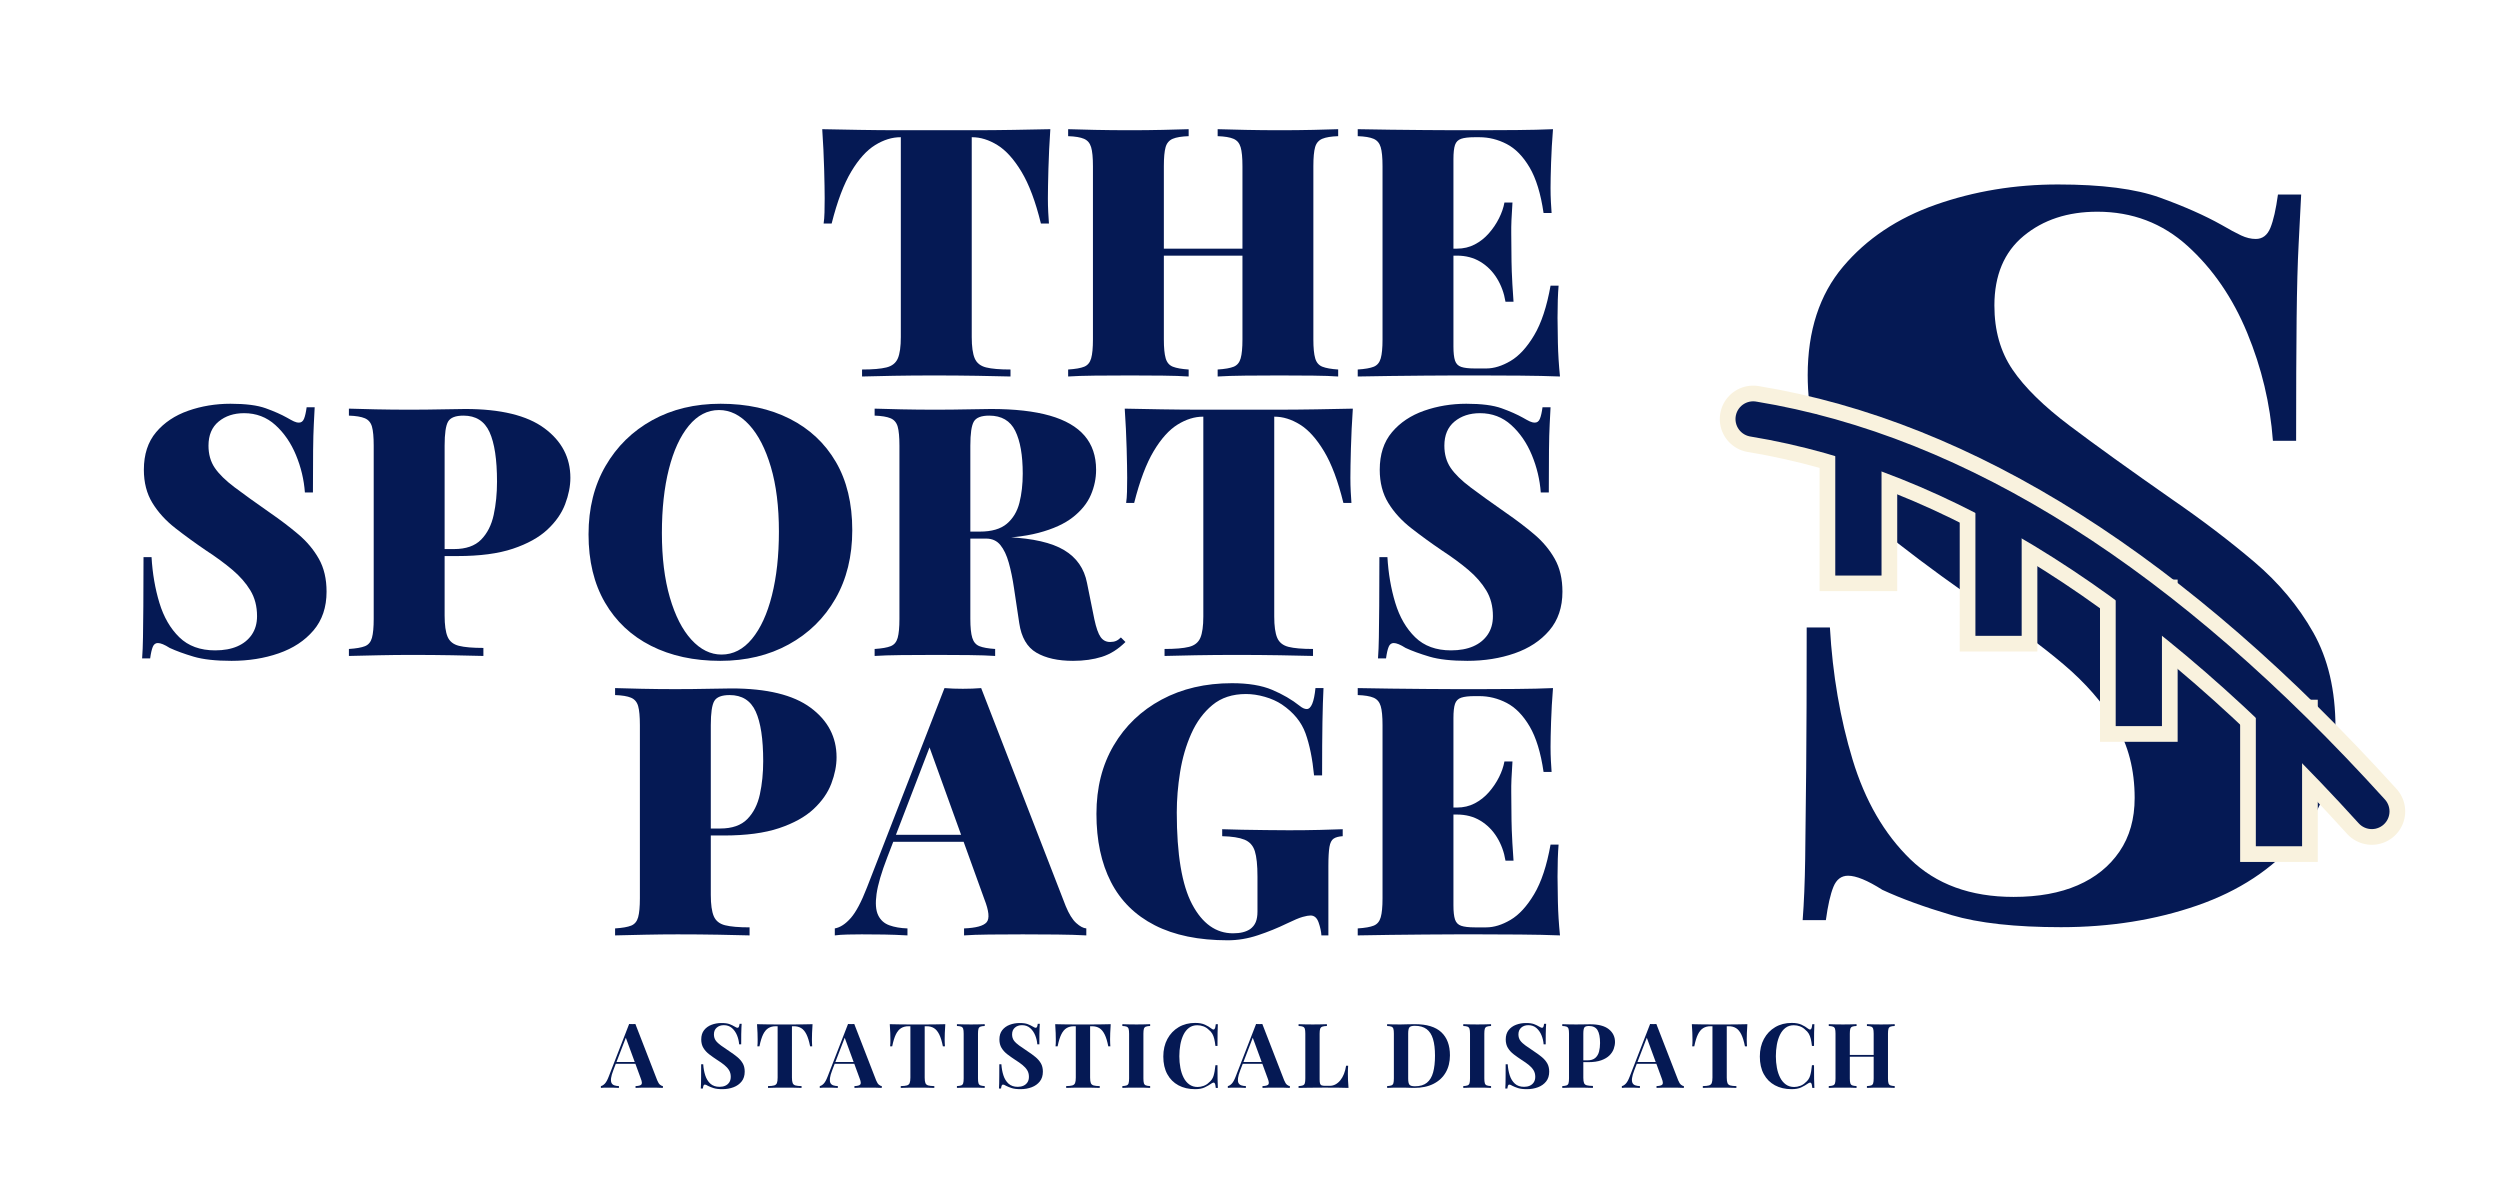
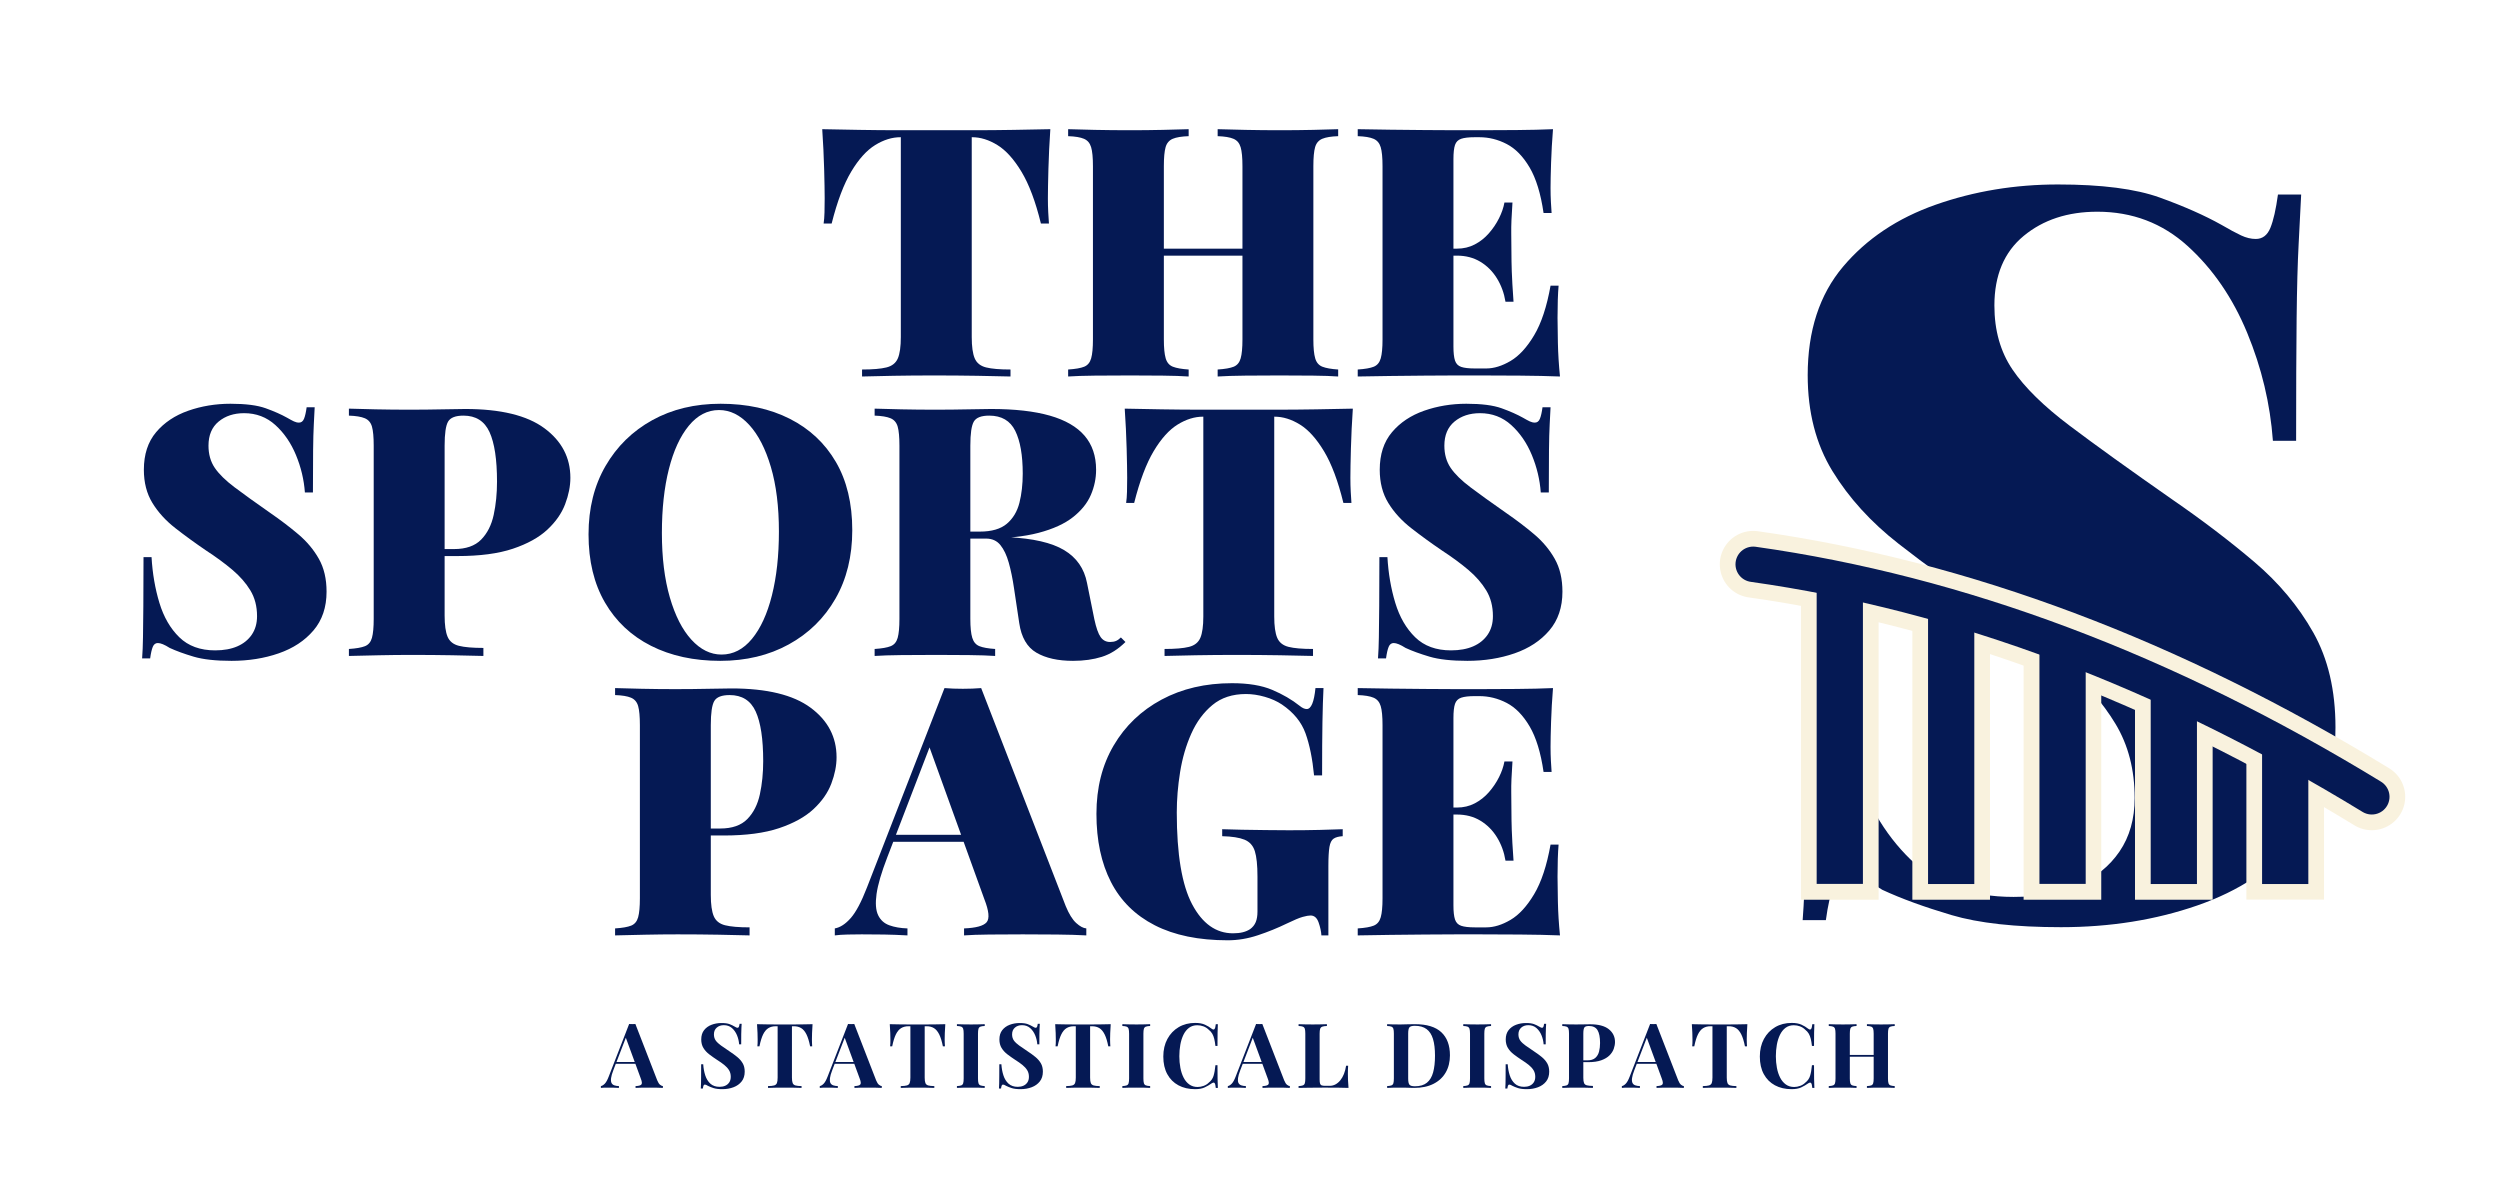
<svg xmlns="http://www.w3.org/2000/svg" width="180mm" height="85.82mm" viewBox="0 0 180 85.82">
  <path d="M676 708Q672 649 670.5 594.0Q669 539 669 510Q669 489 670.0 470.0Q671 451 672 438H649Q626 532 593.5 586.0Q561 640 524.5 662.5Q488 685 452 685H451V113Q451 72 459.5 52.0Q468 32 492.0 26.0Q516 20 562 20V0Q527 1 467.5 2.0Q408 3 343 3Q281 3 226.0 2.0Q171 1 137 0V20Q183 20 207.0 26.0Q231 32 239.5 52.0Q248 72 248 113V685H247Q211 685 174.5 662.5Q138 640 106.0 586.5Q74 533 50 438H27Q29 451 29.5 470.0Q30 489 30 510Q30 539 28.5 594.0Q27 649 23 708Q71 707 129.0 706.0Q187 705 245.0 705.0Q303 705 350 705Q397 705 455.0 705.0Q513 705 571.0 706.0Q629 707 676 708Z" fill="#051954" transform="translate(58.622,27.108) scale(0.025151,-0.025151)" />
  <path d="M456 0V20Q487 22 501.894 28.0Q516.787 34 521.894 52.0Q527 70 527 106V602Q527 639 521.766 656.5Q516.532 674 501.266 680.5Q486 687 456 688V708Q487 707 535.5 706.0Q584 705 633 705Q684.393 705 729.196 706.0Q774 707 801 708V688Q770.942 687 755.471 680.5Q740 674 735.0 656.5Q730 639 730 602V106Q730 70 735.259 52.0Q740.519 34 755.858 28.0Q771.198 22 801 20V0Q774 2 729.196 2.5Q684.393 3 633 3Q584 3 535.5 2.5Q487 2 456 0ZM28 0V20Q59 22 73.894 28.0Q88.787 34 93.894 52.0Q99 70 99 106V602Q99 639 93.766 656.5Q88.532 674 73.266 680.5Q58 687 28 688V708Q57.203 707 104.484 706.0Q151.766 705 206 705Q253 705 298.5 706.0Q344 707 373 708V688Q342.942 687 327.471 680.5Q312 674 307.0 656.5Q302 639 302 602V106Q302 70 307.259 52.0Q312.519 34 327.858 28.0Q343.198 22 373 20V0Q344 2 298.5 2.5Q253 3 206 3Q151.766 3 104.484 2.5Q57.203 2 28 0ZM217 346V366H612V346Z" fill="#051954" transform="translate(76.202,27.108) scale(0.025151,-0.025151)" />
  <path d="M587 708Q583 658 581.5 611.5Q580 565 580 540Q580 519.097 581.0 499.935Q582 480.774 583 468H560Q548 551 520.0 598.5Q492 646 454.5 665.5Q417 685 376 685H363Q337.377 685 324.188 680.5Q311 676 306.5 662.875Q302 649.75 302 622V86Q302 59 306.5 45.5Q311 32 324.188 27.5Q337.377 23 363 23H396Q429 23 465.5 44.5Q502 66 533.0 118.0Q564 170 580 260H603Q600 224 600 168Q600 143.089 601.0 96.544Q602 50 607 0Q556 2 492.0 2.5Q428 3 378 3Q351.391 3 309.664 3.0Q267.937 3 219.557 2.5Q171.178 2 121.589 1.5Q72 1 28 0V20Q59 22 73.894 28.0Q88.787 34 93.894 52.0Q99 70 99 106V602Q99 639 93.766 656.5Q88.532 674 73.266 680.5Q58 687 28 688V708Q72.462 707 121.731 706.5Q171 706 219.421 705.5Q267.842 705 309.605 705.0Q351.368 705 378 705Q424 705 482.5 705.5Q541 706 587 708ZM442 366Q442 366 442.0 356.0Q442 346 442 346H272Q272 346 272.0 356.0Q272 366 272 366ZM471 498Q467 441 467.5 411.0Q468 381 468 356Q468 331 469.0 301.0Q470 271 474 214H451Q445 251 426.5 281.0Q408 311 379.0 328.5Q350 346 312 346V366Q340 366 363.0 378.0Q386 390 403.5 410.0Q421 430 432.5 453.0Q444 476 448 498Z" fill="#051954" transform="translate(97.052,27.108) scale(0.025151,-0.025151)" />
  <path d="M302 722Q367 722 403.0 709.0Q439 696 464 682Q476 675 483.5 671.5Q491 668 498 668Q508 668 512.5 679.0Q517 690 520 712H543Q542 691 540.5 663.0Q539 635 538.5 589.0Q538 543 538 468H515Q511 523 489.5 575.0Q468 627 430.5 661.0Q393 695 341 695Q297 695 268.0 671.0Q239 647 239 602Q239 565 257.0 538.5Q275 512 313.5 483.0Q352 454 415 410Q460 379 496.5 348.0Q533 317 555.0 278.0Q577 239 577 184Q577 117 539.5 73.0Q502 29 440.0 7.5Q378 -14 305 -14Q237 -14 196.5 -2.0Q156 10 128 23Q106 37 94 37Q84 37 79.5 26.0Q75 15 72 -7H49Q51 19 51.5 53.5Q52 88 52.5 143.0Q53 198 53 283H76Q80 213 98.5 152.0Q117 91 155.5 53.5Q194 16 258 16Q295 16 321.5 27.5Q348 39 363.0 61.0Q378 83 378 114Q378 156 359.0 187.5Q340 219 307.5 246.5Q275 274 232 302Q185 334 144.0 366.0Q103 398 78.5 438.0Q54 478 54 533Q54 599 89.0 640.5Q124 682 181.0 702.0Q238 722 302 722Z" fill="#051954" transform="translate(9.000,47.229) scale(0.025151,-0.025151)" />
  <path d="M28 708Q57 707 104.5 706.0Q152 705 200 705Q250 705 296.0 706.0Q342 707 361 707Q513 707 587.5 652.0Q662 597 662 510Q662 474 647.0 434.5Q632 395 596.0 361.5Q560 328 497.5 307.0Q435 286 339 286H233V306H329Q380 306 406.5 333.0Q433 360 442.5 404.0Q452 448 452 499Q452 594 430.5 641.0Q409 688 356 688Q322 688 312.0 671.0Q302 654 302 602V116Q302 75 310.5 55.0Q319 35 343.0 29.0Q367 23 413 23V0Q379 1 324.0 2.0Q269 3 207 3Q161 3 115.0 2.0Q69 1 28 0V20Q59 22 74.0 28.0Q89 34 94.0 52.0Q99 70 99 106V602Q99 639 94.0 656.5Q89 674 73.5 680.5Q58 687 28 688Z" fill="#051954" transform="translate(24.417,47.229) scale(0.025151,-0.025151)" />
  <path d="M414.054 722Q526.995 722 611.997 679.0Q697 636 744.0 555.5Q791 475 791 360Q791 248 742.852 164.0Q694.703 80 609.106 33.0Q523.509 -14 412.946 -14Q300.005 -14 215.003 29.0Q130 72 83.0 153.0Q36 234 36 348Q36 460 84.743 544.0Q133.486 628 218.488 675.0Q303.491 722 414.054 722ZM409.646 704Q360 704 323.0 659.0Q286 614 266.0 535.0Q246 456 246 352Q246 246 268.781 167.5Q291.563 89 330.562 46.5Q369.56 4 416.668 4Q466.864 4 503.932 49.0Q541 94 561.0 173.5Q581 253 581 356Q581 463 557.994 541.0Q534.987 619 495.994 661.5Q457 704 409.646 704Z" fill="#051954" transform="translate(41.469,47.229) scale(0.025151,-0.025151)" />
  <path d="M28 708Q57 707 104.5 706.0Q152 705 200 705Q250 705 296.0 706.0Q342 707 361 707Q463 707 529.5 688.0Q596 669 629.0 630.5Q662 592 662 533Q662 496 647.0 461.0Q632 426 596.0 397.5Q560 369 497.5 352.5Q435 336 339 336H243V356H329Q380 356 406.5 378.5Q433 401 442.5 438.5Q452 476 452 522Q452 601 430.5 644.5Q409 688 356 688Q322 688 312.0 671.0Q302 654 302 602V106Q302 70 307.5 52.0Q313 34 328.0 28.0Q343 22 373 20V0Q344 2 298.5 2.5Q253 3 206 3Q152 3 104.5 2.5Q57 2 28 0V20Q59 22 74.0 28.0Q89 34 94.0 52.0Q99 70 99 106V602Q99 639 94.0 656.5Q89 674 73.5 680.5Q58 687 28 688ZM237 353Q273 352 305.0 349.0Q337 346 364.0 343.5Q391 341 410 340Q517 335 570.5 303.0Q624 271 636 209L657 105Q665 68 675.0 54.0Q685 40 702 40Q712 40 719.0 43.0Q726 46 733 53L746 40Q715 9 678.5 -2.5Q642 -14 596 -14Q531 -14 491.0 9.5Q451 33 442 94L427 194Q421 235 412.0 267.0Q403 299 388.0 317.5Q373 336 347 336H239Z" fill="#051954" transform="translate(62.269,47.229) scale(0.025151,-0.025151)" />
  <path d="M676 708Q672 649 670.5 594.0Q669 539 669 510Q669 489 670.0 470.0Q671 451 672 438H649Q626 532 593.5 586.0Q561 640 524.5 662.5Q488 685 452 685H451V113Q451 72 459.5 52.0Q468 32 492.0 26.0Q516 20 562 20V0Q527 1 467.5 2.0Q408 3 343 3Q281 3 226.0 2.0Q171 1 137 0V20Q183 20 207.0 26.0Q231 32 239.5 52.0Q248 72 248 113V685H247Q211 685 174.5 662.5Q138 640 106.0 586.5Q74 533 50 438H27Q29 451 29.5 470.0Q30 489 30 510Q30 539 28.5 594.0Q27 649 23 708Q71 707 129.0 706.0Q187 705 245.0 705.0Q303 705 350 705Q397 705 455.0 705.0Q513 705 571.0 706.0Q629 707 676 708Z" fill="#051954" transform="translate(80.402,47.229) scale(0.025151,-0.025151)" />
  <path d="M302 722Q367 722 403.0 709.0Q439 696 464 682Q476 675 483.5 671.5Q491 668 498 668Q508 668 512.5 679.0Q517 690 520 712H543Q542 691 540.5 663.0Q539 635 538.5 589.0Q538 543 538 468H515Q511 523 489.5 575.0Q468 627 430.5 661.0Q393 695 341 695Q297 695 268.0 671.0Q239 647 239 602Q239 565 257.0 538.5Q275 512 313.5 483.0Q352 454 415 410Q460 379 496.5 348.0Q533 317 555.0 278.0Q577 239 577 184Q577 117 539.5 73.0Q502 29 440.0 7.5Q378 -14 305 -14Q237 -14 196.5 -2.0Q156 10 128 23Q106 37 94 37Q84 37 79.5 26.0Q75 15 72 -7H49Q51 19 51.5 53.5Q52 88 52.5 143.0Q53 198 53 283H76Q80 213 98.5 152.0Q117 91 155.5 53.5Q194 16 258 16Q295 16 321.5 27.5Q348 39 363.0 61.0Q378 83 378 114Q378 156 359.0 187.5Q340 219 307.5 246.5Q275 274 232 302Q185 334 144.0 366.0Q103 398 78.5 438.0Q54 478 54 533Q54 599 89.0 640.5Q124 682 181.0 702.0Q238 722 302 722Z" fill="#051954" transform="translate(97.983,47.229) scale(0.025151,-0.025151)" />
  <path d="M28 708Q57 707 104.5 706.0Q152 705 200 705Q250 705 296.0 706.0Q342 707 361 707Q513 707 587.5 652.0Q662 597 662 510Q662 474 647.0 434.5Q632 395 596.0 361.5Q560 328 497.5 307.0Q435 286 339 286H233V306H329Q380 306 406.5 333.0Q433 360 442.5 404.0Q452 448 452 499Q452 594 430.5 641.0Q409 688 356 688Q322 688 312.0 671.0Q302 654 302 602V116Q302 75 310.5 55.0Q319 35 343.0 29.0Q367 23 413 23V0Q379 1 324.0 2.0Q269 3 207 3Q161 3 115.0 2.0Q69 1 28 0V20Q59 22 74.0 28.0Q89 34 94.0 52.0Q99 70 99 106V602Q99 639 94.0 656.5Q89 674 73.5 680.5Q58 687 28 688Z" fill="#051954" transform="translate(43.582,67.349) scale(0.025151,-0.025151)" />
  <path d="M398 708 640 84Q654 50 670.0 35.5Q686 21 699 20V0Q663 2 615.0 2.5Q567 3 517 3Q466 3 421.0 2.5Q376 2 349 0V20Q400 22 413.5 37.5Q427 53 407 104L247 547L267 582L129 223Q104 158 98.5 118.5Q93 79 103.0 58.0Q113 37 135.0 29.0Q157 21 187 20V0Q150 2 120.5 2.5Q91 3 56 3Q37 3 15.5 2.5Q-6 2 -21 0V20Q2 24 24.5 49.5Q47 75 71 137L293 708Q317 706 345.5 706.0Q374 706 398 708ZM433 288V268H135L145 288Z" fill="#051954" transform="translate(60.634,67.349) scale(0.025151,-0.025151)" />
  <path d="M424 722Q494 722 539.0 703.0Q584 684 618 657Q629 648 638 648Q657 648 663 708H686Q684 668 683.0 610.5Q682 553 682 458H659Q652 530 634.5 578.5Q617 627 567 661Q546 675 518.0 683.0Q490 691 464 691Q406 691 368.0 659.5Q330 628 307.5 577.5Q285 527 275.5 467.5Q266 408 266 352Q266 172 310.0 89.0Q354 6 427 6Q443 6 455.0 9.0Q467 12 476 18Q487 26 492.0 38.0Q497 50 497 68V168Q497 217 489.5 241.0Q482 265 460.0 274.0Q438 283 396 284V304Q419 303 452.0 302.5Q485 302 521.0 301.5Q557 301 587 301Q635 301 675.5 302.0Q716 303 741 304V284Q724 283 715.0 277.0Q706 271 703.0 253.0Q700 235 700 198V0H680Q679 17 672.0 37.0Q665 57 649 57Q641 57 626.5 53.0Q612 49 581 34Q542 15 498.5 0.5Q455 -14 412 -14Q287 -14 203.0 29.0Q119 72 77.5 153.0Q36 234 36 348Q36 460 85.5 544.0Q135 628 222.5 675.0Q310 722 424 722Z" fill="#051954" transform="translate(78.038,67.349) scale(0.025151,-0.025151)" />
  <path d="M587 708Q583 658 581.5 611.5Q580 565 580 540Q580 519.097 581.0 499.935Q582 480.774 583 468H560Q548 551 520.0 598.5Q492 646 454.5 665.5Q417 685 376 685H363Q337.377 685 324.188 680.5Q311 676 306.5 662.875Q302 649.75 302 622V86Q302 59 306.5 45.5Q311 32 324.188 27.5Q337.377 23 363 23H396Q429 23 465.5 44.5Q502 66 533.0 118.0Q564 170 580 260H603Q600 224 600 168Q600 143.089 601.0 96.544Q602 50 607 0Q556 2 492.0 2.5Q428 3 378 3Q351.391 3 309.664 3.0Q267.937 3 219.557 2.5Q171.178 2 121.589 1.5Q72 1 28 0V20Q59 22 73.894 28.0Q88.787 34 93.894 52.0Q99 70 99 106V602Q99 639 93.766 656.5Q88.532 674 73.266 680.5Q58 687 28 688V708Q72.462 707 121.731 706.5Q171 706 219.421 705.5Q267.842 705 309.605 705.0Q351.368 705 378 705Q424 705 482.5 705.5Q541 706 587 708ZM442 366Q442 366 442.0 356.0Q442 346 442 346H272Q272 346 272.0 356.0Q272 366 272 366ZM471 498Q467 441 467.5 411.0Q468 381 468 356Q468 331 469.0 301.0Q470 271 474 214H451Q445 251 426.5 281.0Q408 311 379.0 328.5Q350 346 312 346V366Q340 366 363.0 378.0Q386 390 403.5 410.0Q421 430 432.5 453.0Q444 476 448 498Z" fill="#051954" transform="translate(97.052,67.349) scale(0.025151,-0.025151)" />
  <path d="M302 722Q367 722 403.0 709.0Q439 696 464 682Q476 675 483.5 671.5Q491 668 498 668Q508 668 512.5 679.0Q517 690 520 712H543Q542 691 540.5 663.0Q539 635 538.5 589.0Q538 543 538 468H515Q511 523 489.5 575.0Q468 627 430.5 661.0Q393 695 341 695Q297 695 268.0 671.0Q239 647 239 602Q239 565 257.0 538.5Q275 512 313.5 483.0Q352 454 415 410Q460 379 496.5 348.0Q533 317 555.0 278.0Q577 239 577 184Q577 117 539.5 73.0Q502 29 440.0 7.5Q378 -14 305 -14Q237 -14 196.5 -2.0Q156 10 128 23Q106 37 94 37Q84 37 79.5 26.0Q75 15 72 -7H49Q51 19 51.5 53.5Q52 88 52.5 143.0Q53 198 53 283H76Q80 213 98.5 152.0Q117 91 155.5 53.5Q194 16 258 16Q295 16 321.5 27.5Q348 39 363.0 61.0Q378 83 378 114Q378 156 359.0 187.5Q340 219 307.5 246.5Q275 274 232 302Q185 334 144.0 366.0Q103 398 78.5 438.0Q54 478 54 533Q54 599 89.0 640.5Q124 682 181.0 702.0Q238 722 302 722Z" fill="#051954" transform="translate(126.231,65.740) scale(0.072657,-0.072657)" />
-   <rect x="131.01" y="30.88" width="5.59" height="11.68" fill="#f9f2de" />
-   <rect x="141.10" y="35.23" width="5.59" height="11.68" fill="#f9f2de" />
-   <rect x="151.20" y="41.73" width="5.59" height="11.68" fill="#f9f2de" />
-   <rect x="161.29" y="50.38" width="5.59" height="11.68" fill="#f9f2de" />
-   <path d="M126.23,30.17 Q148.50,33.83 170.77,58.42" stroke="#f9f2de" stroke-width="4.81" stroke-linecap="round" fill="none" />
-   <rect x="132.14" y="32.02" width="3.33" height="9.42" fill="#051954" />
-   <rect x="142.23" y="36.36" width="3.33" height="9.42" fill="#051954" />
-   <rect x="152.33" y="42.86" width="3.33" height="9.42" fill="#051954" />
-   <rect x="162.42" y="51.51" width="3.33" height="9.42" fill="#051954" />
-   <path d="M126.23,30.17 Q148.50,33.83 170.77,58.42" stroke="#051954" stroke-width="2.55" stroke-linecap="round" fill="none" />
+   <rect x="129.67" y="40.58" width="5.59" height="24.20" fill="#f9f2de" />
+   <rect x="137.69" y="42.58" width="5.59" height="22.20" fill="#f9f2de" />
+   <rect x="145.70" y="45.25" width="5.59" height="19.53" fill="#f9f2de" />
+   <rect x="153.72" y="48.60" width="5.59" height="16.18" fill="#f9f2de" />
+   <rect x="161.74" y="52.63" width="5.59" height="12.14" fill="#f9f2de" />
+   <path d="M126.23,40.63 Q148.50,43.77 170.77,57.37" stroke="#f9f2de" stroke-width="4.81" stroke-linecap="round" fill="none" />
+   <rect x="130.80" y="41.71" width="3.33" height="21.93" fill="#051954" />
+   <rect x="138.82" y="43.71" width="3.33" height="19.94" fill="#051954" />
+   <rect x="146.84" y="46.38" width="3.33" height="17.26" fill="#051954" />
+   <rect x="154.85" y="49.74" width="3.33" height="13.91" fill="#051954" />
+   <rect x="162.87" y="53.77" width="3.33" height="9.88" fill="#051954" />
+   <path d="M126.23,40.63 Q148.50,43.77 170.77,57.37" stroke="#051954" stroke-width="2.55" stroke-linecap="round" fill="none" />
  <path d="M367.998 710 610.798 84Q625.198 48.4 642.398 34.7Q659.598 21 673.798 20V0Q644.199 2 603.799 2.5Q563.4 3 521.8 3Q475.601 3 435.001 2.5Q394.401 2 369.801 0V20Q420.801 22 434.501 37.5Q448.201 53 428.201 104L257.801 568.601L276.201 594.801L123.8 198.599Q102.4 143.599 97.9 108.899Q93.4 74.2 102.8 55.2Q112.2 36.2 133.6 28.6Q155 21 185.4 20V0Q152 2 122.1 2.5Q92.2 3 60.8 3Q39.4 3 19.5 2.5Q-0.4 2 -15.4 0V20Q6.4 24.4 28.3 47.1Q50.2 69.8 71.4 124.999L298.6 710Q314.6 708.8 333.299 708.8Q351.999 708.8 367.998 710ZM437.8 288V268H139.8L149.8 288Z" fill="#051954" transform="translate(43.363,78.329) scale(0.00648,-0.00648)" />
  <path d="M283.599 720.8Q342.599 720.8 374.598 708.4Q406.598 696 429.598 682Q441.598 675 449.098 671.5Q456.598 668 463.598 668Q473.598 668 478.098 679.0Q482.598 690 485.598 712H508.598Q507.598 692.6 506.098 666.4Q504.598 640.2 504.098 597.201Q503.598 554.201 503.598 484.001H480.598Q476.998 536.201 456.898 585.001Q436.798 633.8 400.498 665.4Q364.198 697 310.598 697Q262.998 697 231.798 669.8Q200.598 642.6 200.598 594.8Q200.598 554.599 220.598 526.499Q240.598 498.399 279.098 471.199Q317.598 443.999 373.397 406.4Q421.198 375 459.298 343.8Q497.398 312.6 519.998 274Q542.598 235.4 542.598 180.8Q542.598 115 508.498 71.8Q474.398 28.6 417.999 7.3Q361.599 -14 294.599 -14Q232.6 -14 195.9 -2.0Q159.2 10 133.6 23Q111.6 37 99.6 37Q89.6 37 85.1 26.0Q80.6 15 77.6 -7H54.6Q56.6 17 57.1 49.1Q57.6 81.2 58.1 132.599Q58.6 183.999 58.6 262.999H81.6Q85.6 196.999 104.1 139.599Q122.6 82.199 161.1 47.1Q199.6 12 263.6 12Q299 12 326.7 24.3Q354.4 36.6 371 61.6Q387.601 86.6 387.601 124.001Q387.601 165.601 368.401 196.701Q349.201 227.801 315.701 254.901Q282.2 282 237.6 310Q190.6 340.8 149.6 372Q108.6 403.2 84.1 443Q59.6 482.8 59.6 538.2Q59.6 601.4 91.2 641.7Q122.8 682 174.2 701.4Q225.599 720.8 283.599 720.8Z" fill="#051954" transform="translate(50.103,78.329) scale(0.00648,-0.00648)" />
  <path d="M642.398 708Q638.398 657.401 636.898 610.201Q635.398 563.001 635.398 538.002Q635.398 515.802 636.398 496.002Q637.398 476.202 638.398 462.001H615.398Q598.798 546.401 574.499 595.001Q550.199 643.6 516.299 664.3Q482.4 685 435.599 685H413.398V114.2Q413.398 73.6 421.498 53.6Q429.598 33.6 452.798 27.2Q475.998 20.8 520.397 20V0Q488.998 1.4 437.298 2.2Q385.599 3 330.199 3Q275 3 226.2 2.2Q177.4 1.4 147.401 0V20Q191.801 20.8 215 27.2Q238.2 33.6 246.3 53.6Q254.4 73.6 254.4 114.2V685H232.199Q185.798 685 151.699 664.3Q117.599 643.6 93.599 595.301Q69.6 547.001 52.4 462.001H29.4Q31.4 476.202 31.9 496.002Q32.4 515.802 32.4 538.002Q32.4 563.001 30.9 610.201Q29.4 657.401 25.4 708Q71 707 125.6 706.0Q180.2 705 234.999 705.0Q289.799 705 334.399 705Q378.999 705 433.599 705.0Q488.198 705 542.998 706.0Q597.798 707 642.398 708Z" fill="#051954" transform="translate(54.341,78.329) scale(0.00648,-0.00648)" />
  <path d="M367.998 710 610.798 84Q625.198 48.4 642.398 34.7Q659.598 21 673.798 20V0Q644.199 2 603.799 2.5Q563.4 3 521.8 3Q475.601 3 435.001 2.5Q394.401 2 369.801 0V20Q420.801 22 434.501 37.5Q448.201 53 428.201 104L257.801 568.601L276.201 594.801L123.8 198.599Q102.4 143.599 97.9 108.899Q93.4 74.2 102.8 55.2Q112.2 36.2 133.6 28.6Q155 21 185.4 20V0Q152 2 122.1 2.5Q92.2 3 60.8 3Q39.4 3 19.5 2.5Q-0.4 2 -15.4 0V20Q6.4 24.4 28.3 47.1Q50.2 69.8 71.4 124.999L298.6 710Q314.6 708.8 333.299 708.8Q351.999 708.8 367.998 710ZM437.8 288V268H139.8L149.8 288Z" fill="#051954" transform="translate(59.123,78.329) scale(0.00648,-0.00648)" />
  <path d="M642.398 708Q638.398 657.401 636.898 610.201Q635.398 563.001 635.398 538.002Q635.398 515.802 636.398 496.002Q637.398 476.202 638.398 462.001H615.398Q598.798 546.401 574.499 595.001Q550.199 643.6 516.299 664.3Q482.4 685 435.599 685H413.398V114.2Q413.398 73.6 421.498 53.6Q429.598 33.6 452.798 27.2Q475.998 20.8 520.397 20V0Q488.998 1.4 437.298 2.2Q385.599 3 330.199 3Q275 3 226.2 2.2Q177.4 1.4 147.401 0V20Q191.801 20.8 215 27.2Q238.2 33.6 246.3 53.6Q254.4 73.6 254.4 114.2V685H232.199Q185.798 685 151.699 664.3Q117.599 643.6 93.599 595.301Q69.6 547.001 52.4 462.001H29.4Q31.4 476.202 31.9 496.002Q32.4 515.802 32.4 538.002Q32.4 563.001 30.9 610.201Q29.4 657.401 25.4 708Q71 707 125.6 706.0Q180.2 705 234.999 705.0Q289.799 705 334.399 705Q378.999 705 433.599 705.0Q488.198 705 542.998 706.0Q597.798 707 642.398 708Z" fill="#051954" transform="translate(63.899,78.329) scale(0.00648,-0.00648)" />
  <path d="M342.598 708V688Q310.963 687 294.681 680.5Q278.398 674 272.998 656.5Q267.598 639 267.598 602V106Q267.598 70 273.153 52.0Q278.709 34 294.913 28.0Q311.117 22 342.598 20V0Q315.998 2 274.899 2.5Q233.799 3 191.599 3Q143.459 3 101.49 2.5Q59.522 2 33.6 0V20Q65.8 22 81.737 28.0Q97.673 34 103.137 52.0Q108.601 70 108.601 106V602Q108.601 639 103.06 656.5Q97.52 674 81.36 680.5Q65.2 687 33.6 688V708Q59.522 707 101.49 706.0Q143.459 705 191.599 705Q233.799 705 274.899 706.0Q315.998 707 342.598 708Z" fill="#051954" transform="translate(68.681,78.329) scale(0.00648,-0.00648)" />
  <path d="M283.599 720.8Q342.599 720.8 374.598 708.4Q406.598 696 429.598 682Q441.598 675 449.098 671.5Q456.598 668 463.598 668Q473.598 668 478.098 679.0Q482.598 690 485.598 712H508.598Q507.598 692.6 506.098 666.4Q504.598 640.2 504.098 597.201Q503.598 554.201 503.598 484.001H480.598Q476.998 536.201 456.898 585.001Q436.798 633.8 400.498 665.4Q364.198 697 310.598 697Q262.998 697 231.798 669.8Q200.598 642.6 200.598 594.8Q200.598 554.599 220.598 526.499Q240.598 498.399 279.098 471.199Q317.598 443.999 373.397 406.4Q421.198 375 459.298 343.8Q497.398 312.6 519.998 274Q542.598 235.4 542.598 180.8Q542.598 115 508.498 71.8Q474.398 28.6 417.999 7.3Q361.599 -14 294.599 -14Q232.6 -14 195.9 -2.0Q159.2 10 133.6 23Q111.6 37 99.6 37Q89.6 37 85.1 26.0Q80.6 15 77.6 -7H54.6Q56.6 17 57.1 49.1Q57.6 81.2 58.1 132.599Q58.6 183.999 58.6 262.999H81.6Q85.6 196.999 104.1 139.599Q122.6 82.199 161.1 47.1Q199.6 12 263.6 12Q299 12 326.7 24.3Q354.4 36.6 371 61.6Q387.601 86.6 387.601 124.001Q387.601 165.601 368.401 196.701Q349.201 227.801 315.701 254.901Q282.2 282 237.6 310Q190.6 340.8 149.6 372Q108.6 403.2 84.1 443Q59.6 482.8 59.6 538.2Q59.6 601.4 91.2 641.7Q122.8 682 174.2 701.4Q225.599 720.8 283.599 720.8Z" fill="#051954" transform="translate(71.571,78.329) scale(0.00648,-0.00648)" />
  <path d="M642.398 708Q638.398 657.401 636.898 610.201Q635.398 563.001 635.398 538.002Q635.398 515.802 636.398 496.002Q637.398 476.202 638.398 462.001H615.398Q598.798 546.401 574.499 595.001Q550.199 643.6 516.299 664.3Q482.4 685 435.599 685H413.398V114.2Q413.398 73.6 421.498 53.6Q429.598 33.6 452.798 27.2Q475.998 20.8 520.397 20V0Q488.998 1.4 437.298 2.2Q385.599 3 330.199 3Q275 3 226.2 2.2Q177.4 1.4 147.401 0V20Q191.801 20.8 215 27.2Q238.2 33.6 246.3 53.6Q254.4 73.6 254.4 114.2V685H232.199Q185.798 685 151.699 664.3Q117.599 643.6 93.599 595.301Q69.6 547.001 52.4 462.001H29.4Q31.4 476.202 31.9 496.002Q32.4 515.802 32.4 538.002Q32.4 563.001 30.9 610.201Q29.4 657.401 25.4 708Q71 707 125.6 706.0Q180.2 705 234.999 705.0Q289.799 705 334.399 705Q378.999 705 433.599 705.0Q488.198 705 542.998 706.0Q597.798 707 642.398 708Z" fill="#051954" transform="translate(75.809,78.329) scale(0.00648,-0.00648)" />
  <path d="M342.598 708V688Q310.963 687 294.681 680.5Q278.398 674 272.998 656.5Q267.598 639 267.598 602V106Q267.598 70 273.153 52.0Q278.709 34 294.913 28.0Q311.117 22 342.598 20V0Q315.998 2 274.899 2.5Q233.799 3 191.599 3Q143.459 3 101.49 2.5Q59.522 2 33.6 0V20Q65.8 22 81.737 28.0Q97.673 34 103.137 52.0Q108.601 70 108.601 106V602Q108.601 639 103.06 656.5Q97.52 674 81.36 680.5Q65.2 687 33.6 688V708Q59.522 707 101.49 706.0Q143.459 705 191.599 705Q233.799 705 274.899 706.0Q315.998 707 342.598 708Z" fill="#051954" transform="translate(80.591,78.329) scale(0.00648,-0.00648)" />
  <path d="M396.799 722Q462.799 722 505.299 702.5Q547.799 683 580.799 657Q600.799 642 611.299 653.5Q621.799 665 625.799 708H648.799Q646.799 669.2 645.799 613.5Q644.799 557.8 644.799 466H621.799Q616.599 512 608.799 544.7Q600.999 577.4 586.799 602Q572.599 626.599 546.6 646.999Q521.6 671.8 488.699 684Q455.799 696.2 419.998 696.2Q366.198 696.2 328.198 667.5Q290.198 638.801 266.498 590.101Q242.798 541.401 231.797 479.701Q220.797 418.001 220.797 352Q220.797 284.799 232.397 223.299Q243.998 161.799 268.498 113.899Q292.998 65.999 331.798 38.1Q370.598 10.2 423.998 10.2Q456.999 10.2 490.699 22.5Q524.4 34.8 548.2 58.601Q586.999 88.801 600.899 133.6Q614.799 178.4 621.799 252H644.799Q644.799 156.8 645.799 98.3Q646.799 39.8 648.799 0H625.799Q621.799 43 612.299 54.0Q602.799 65 580.799 51Q543.799 25 502.299 5.5Q460.799 -14 395.799 -14Q289.999 -14 210.4 29.0Q130.8 72 86.8 153.0Q42.8 234 42.8 348Q42.8 460 88.3 544.0Q133.8 628 213.4 675.0Q292.999 722 396.799 722Z" fill="#051954" transform="translate(83.481,78.329) scale(0.00648,-0.00648)" />
  <path d="M367.998 710 610.798 84Q625.198 48.4 642.398 34.7Q659.598 21 673.798 20V0Q644.199 2 603.799 2.5Q563.4 3 521.8 3Q475.601 3 435.001 2.5Q394.401 2 369.801 0V20Q420.801 22 434.501 37.5Q448.201 53 428.201 104L257.801 568.601L276.201 594.801L123.8 198.599Q102.4 143.599 97.9 108.899Q93.4 74.2 102.8 55.2Q112.2 36.2 133.6 28.6Q155 21 185.4 20V0Q152 2 122.1 2.5Q92.2 3 60.8 3Q39.4 3 19.5 2.5Q-0.4 2 -15.4 0V20Q6.4 24.4 28.3 47.1Q50.2 69.8 71.4 124.999L298.6 710Q314.6 708.8 333.299 708.8Q351.999 708.8 367.998 710ZM437.8 288V268H139.8L149.8 288Z" fill="#051954" transform="translate(88.503,78.329) scale(0.00648,-0.00648)" />
  <path d="M348.598 708V688Q314.598 687 297.098 680.5Q279.598 674 273.598 656.5Q267.598 639 267.598 602V94Q267.598 63.4 272.398 48.1Q277.198 32.8 290.798 27.9Q304.398 23 330.599 23H379.6Q414 23 443.8 39Q473.6 55 497.7 84.599Q521.8 114.199 537.999 155.299Q554.199 196.398 561.599 245.999H584.599Q581.599 211.999 581.599 157.999Q581.599 134.799 582.799 90.899Q583.999 47 588.599 0Q537.599 2 473.599 2.5Q409.599 3 359.599 3Q334.599 3 295.899 3.0Q257.199 3 212.1 2.5Q167 2 120.9 1.5Q74.8 1 33.6 0V20Q65.8 22 81.8 28.0Q97.801 34 103.201 52.0Q108.601 70 108.601 106V602Q108.601 639 103.201 656.5Q97.801 674 81.5 680.5Q65.2 687 33.6 688V708Q59.4 707 101.5 706.0Q143.599 705 191.599 705Q235.599 705 278.198 706.0Q320.798 707 348.598 708Z" fill="#051954" transform="translate(93.279,78.329) scale(0.00648,-0.00648)" />
  <path d="M342.599 708Q540.198 708 635.898 618.5Q731.597 529 731.597 362Q731.597 253 684.598 171.5Q637.598 90 548.498 45.0Q459.398 0 333.599 0Q317.999 0 292.099 1.0Q266.199 2 238.199 2.5Q210.199 3 187.599 3Q143.599 3 101.5 2.5Q59.4 2 33.6 0V20Q65.8 22 81.8 28.0Q97.801 34 103.201 52.0Q108.601 70 108.601 106V602Q108.601 639 103.201 656.5Q97.801 674 81.5 680.5Q65.2 687 33.6 688V708Q59.4 707 101.5 705.5Q143.599 704 185.599 705Q221.799 706 267.299 707.0Q312.799 708 342.599 708ZM341.598 690Q295.598 690 281.598 673.0Q267.598 656 267.598 604V104Q267.598 52 282.098 35.0Q296.598 18 342.598 18Q426.999 18 475.599 57.5Q524.2 97 544.9 173.0Q565.6 249 565.6 358Q565.6 470 543.3 543.5Q521 617 471.899 653.5Q422.799 690 341.598 690Z" fill="#051954" transform="translate(99.655,78.329) scale(0.00648,-0.00648)" />
  <path d="M342.598 708V688Q310.963 687 294.681 680.5Q278.398 674 272.998 656.5Q267.598 639 267.598 602V106Q267.598 70 273.153 52.0Q278.709 34 294.913 28.0Q311.117 22 342.598 20V0Q315.998 2 274.899 2.5Q233.799 3 191.599 3Q143.459 3 101.49 2.5Q59.522 2 33.6 0V20Q65.8 22 81.737 28.0Q97.673 34 103.137 52.0Q108.601 70 108.601 106V602Q108.601 639 103.06 656.5Q97.52 674 81.36 680.5Q65.2 687 33.6 688V708Q59.522 707 101.49 706.0Q143.459 705 191.599 705Q233.799 705 274.899 706.0Q315.998 707 342.598 708Z" fill="#051954" transform="translate(105.137,78.329) scale(0.00648,-0.00648)" />
  <path d="M283.599 720.8Q342.599 720.8 374.598 708.4Q406.598 696 429.598 682Q441.598 675 449.098 671.5Q456.598 668 463.598 668Q473.598 668 478.098 679.0Q482.598 690 485.598 712H508.598Q507.598 692.6 506.098 666.4Q504.598 640.2 504.098 597.201Q503.598 554.201 503.598 484.001H480.598Q476.998 536.201 456.898 585.001Q436.798 633.8 400.498 665.4Q364.198 697 310.598 697Q262.998 697 231.798 669.8Q200.598 642.6 200.598 594.8Q200.598 554.599 220.598 526.499Q240.598 498.399 279.098 471.199Q317.598 443.999 373.397 406.4Q421.198 375 459.298 343.8Q497.398 312.6 519.998 274Q542.598 235.4 542.598 180.8Q542.598 115 508.498 71.8Q474.398 28.6 417.999 7.3Q361.599 -14 294.599 -14Q232.6 -14 195.9 -2.0Q159.2 10 133.6 23Q111.6 37 99.6 37Q89.6 37 85.1 26.0Q80.6 15 77.6 -7H54.6Q56.6 17 57.1 49.1Q57.6 81.2 58.1 132.599Q58.6 183.999 58.6 262.999H81.6Q85.6 196.999 104.1 139.599Q122.6 82.199 161.1 47.1Q199.6 12 263.6 12Q299 12 326.7 24.3Q354.4 36.6 371 61.6Q387.601 86.6 387.601 124.001Q387.601 165.601 368.401 196.701Q349.201 227.801 315.701 254.901Q282.2 282 237.6 310Q190.6 340.8 149.6 372Q108.6 403.2 84.1 443Q59.6 482.8 59.6 538.2Q59.6 601.4 91.2 641.7Q122.8 682 174.2 701.4Q225.599 720.8 283.599 720.8Z" fill="#051954" transform="translate(108.027,78.329) scale(0.00648,-0.00648)" />
  <path d="M33.6 708Q59.4 707 101.5 706.0Q143.599 705 185.599 705Q234.399 705 279.199 706.0Q323.999 707 342.599 707Q482.198 707 550.898 652.0Q619.597 597 619.597 510Q619.597 474 605.797 434.5Q591.998 395 558.598 361.5Q525.198 328 467.298 307.0Q409.398 286 320.599 286H218.599V306H310.599Q369.599 306 400.5 333.0Q431.4 360 442.5 404.0Q453.6 448 453.6 499Q453.6 594 425.7 641.0Q397.799 688 329.598 688Q290.798 688 279.198 671.0Q267.598 654 267.598 602V112Q267.598 73 275.698 53.8Q283.798 34.6 306.998 28.6Q330.198 22.6 374.598 21.8V0Q343.798 1.4 294.798 2.2Q245.799 3 192.199 3Q148.999 3 107.8 2.2Q66.6 1.4 33.6 0V20Q65.8 22 81.8 28.0Q97.801 34 103.201 52.0Q108.601 70 108.601 106V602Q108.601 639 103.201 656.5Q97.801 674 81.5 680.5Q65.2 687 33.6 688Z" fill="#051954" transform="translate(112.265,78.329) scale(0.00648,-0.00648)" />
  <path d="M367.998 710 610.798 84Q625.198 48.4 642.398 34.7Q659.598 21 673.798 20V0Q644.199 2 603.799 2.5Q563.4 3 521.8 3Q475.601 3 435.001 2.5Q394.401 2 369.801 0V20Q420.801 22 434.501 37.5Q448.201 53 428.201 104L257.801 568.601L276.201 594.801L123.8 198.599Q102.4 143.599 97.9 108.899Q93.4 74.2 102.8 55.2Q112.2 36.2 133.6 28.6Q155 21 185.4 20V0Q152 2 122.1 2.5Q92.2 3 60.8 3Q39.4 3 19.5 2.5Q-0.4 2 -15.4 0V20Q6.4 24.4 28.3 47.1Q50.2 69.8 71.4 124.999L298.6 710Q314.6 708.8 333.299 708.8Q351.999 708.8 367.998 710ZM437.8 288V268H139.8L149.8 288Z" fill="#051954" transform="translate(116.873,78.329) scale(0.00648,-0.00648)" />
  <path d="M642.398 708Q638.398 657.401 636.898 610.201Q635.398 563.001 635.398 538.002Q635.398 515.802 636.398 496.002Q637.398 476.202 638.398 462.001H615.398Q598.798 546.401 574.499 595.001Q550.199 643.6 516.299 664.3Q482.4 685 435.599 685H413.398V114.2Q413.398 73.6 421.498 53.6Q429.598 33.6 452.798 27.2Q475.998 20.8 520.397 20V0Q488.998 1.4 437.298 2.2Q385.599 3 330.199 3Q275 3 226.2 2.2Q177.4 1.4 147.401 0V20Q191.801 20.8 215 27.2Q238.2 33.6 246.3 53.6Q254.4 73.6 254.4 114.2V685H232.199Q185.798 685 151.699 664.3Q117.599 643.6 93.599 595.301Q69.6 547.001 52.4 462.001H29.4Q31.4 476.202 31.9 496.002Q32.4 515.802 32.4 538.002Q32.4 563.001 30.9 610.201Q29.4 657.401 25.4 708Q71 707 125.6 706.0Q180.2 705 234.999 705.0Q289.799 705 334.399 705Q378.999 705 433.599 705.0Q488.198 705 542.998 706.0Q597.798 707 642.398 708Z" fill="#051954" transform="translate(121.648,78.329) scale(0.00648,-0.00648)" />
  <path d="M396.799 722Q462.799 722 505.299 702.5Q547.799 683 580.799 657Q600.799 642 611.299 653.5Q621.799 665 625.799 708H648.799Q646.799 669.2 645.799 613.5Q644.799 557.8 644.799 466H621.799Q616.599 512 608.799 544.7Q600.999 577.4 586.799 602Q572.599 626.599 546.6 646.999Q521.6 671.8 488.699 684Q455.799 696.2 419.998 696.2Q366.198 696.2 328.198 667.5Q290.198 638.801 266.498 590.101Q242.798 541.401 231.797 479.701Q220.797 418.001 220.797 352Q220.797 284.799 232.397 223.299Q243.998 161.799 268.498 113.899Q292.998 65.999 331.798 38.1Q370.598 10.2 423.998 10.2Q456.999 10.2 490.699 22.5Q524.4 34.8 548.2 58.601Q586.999 88.801 600.899 133.6Q614.799 178.4 621.799 252H644.799Q644.799 156.8 645.799 98.3Q646.799 39.8 648.799 0H625.799Q621.799 43 612.299 54.0Q602.799 65 580.799 51Q543.799 25 502.299 5.5Q460.799 -14 395.799 -14Q289.999 -14 210.4 29.0Q130.8 72 86.8 153.0Q42.8 234 42.8 348Q42.8 460 88.3 544.0Q133.8 628 213.4 675.0Q292.999 722 396.799 722Z" fill="#051954" transform="translate(126.431,78.329) scale(0.00648,-0.00648)" />
  <path d="M457.6 0V20Q489.8 22 505.736 28.0Q521.673 34 527.136 52.0Q532.6 70 532.6 106V602Q532.6 639 527.06 656.5Q521.519 674 505.36 680.5Q489.2 687 457.6 688V708Q485.4 707 528.5 706.0Q571.599 705 614.599 705Q661.034 705 701.516 706.0Q741.998 707 766.598 708V688Q734.963 687 718.68 680.5Q702.398 674 696.998 656.5Q691.598 639 691.598 602V106Q691.598 70 697.153 52.0Q702.709 34 718.913 28.0Q735.116 22 766.598 20V0Q741.998 2 701.516 2.5Q661.034 3 614.599 3Q571.599 3 528.5 2.5Q485.4 2 457.6 0ZM33.6 0V20Q65.8 22 81.737 28.0Q97.673 34 103.137 52.0Q108.601 70 108.601 106V602Q108.601 639 103.06 656.5Q97.52 674 81.36 680.5Q65.2 687 33.6 688V708Q59.522 707 101.49 706.0Q143.459 705 191.599 705Q233.799 705 274.899 706.0Q315.998 707 342.598 708V688Q310.963 687 294.681 680.5Q278.398 674 272.998 656.5Q267.598 639 267.598 602V106Q267.598 70 273.153 52.0Q278.709 34 294.913 28.0Q311.117 22 342.598 20V0Q315.998 2 274.899 2.5Q233.799 3 191.599 3Q143.459 3 101.49 2.5Q59.522 2 33.6 0ZM202.599 346V366H597.599V346Z" fill="#051954" transform="translate(131.453,78.329) scale(0.00648,-0.00648)" />
</svg>
